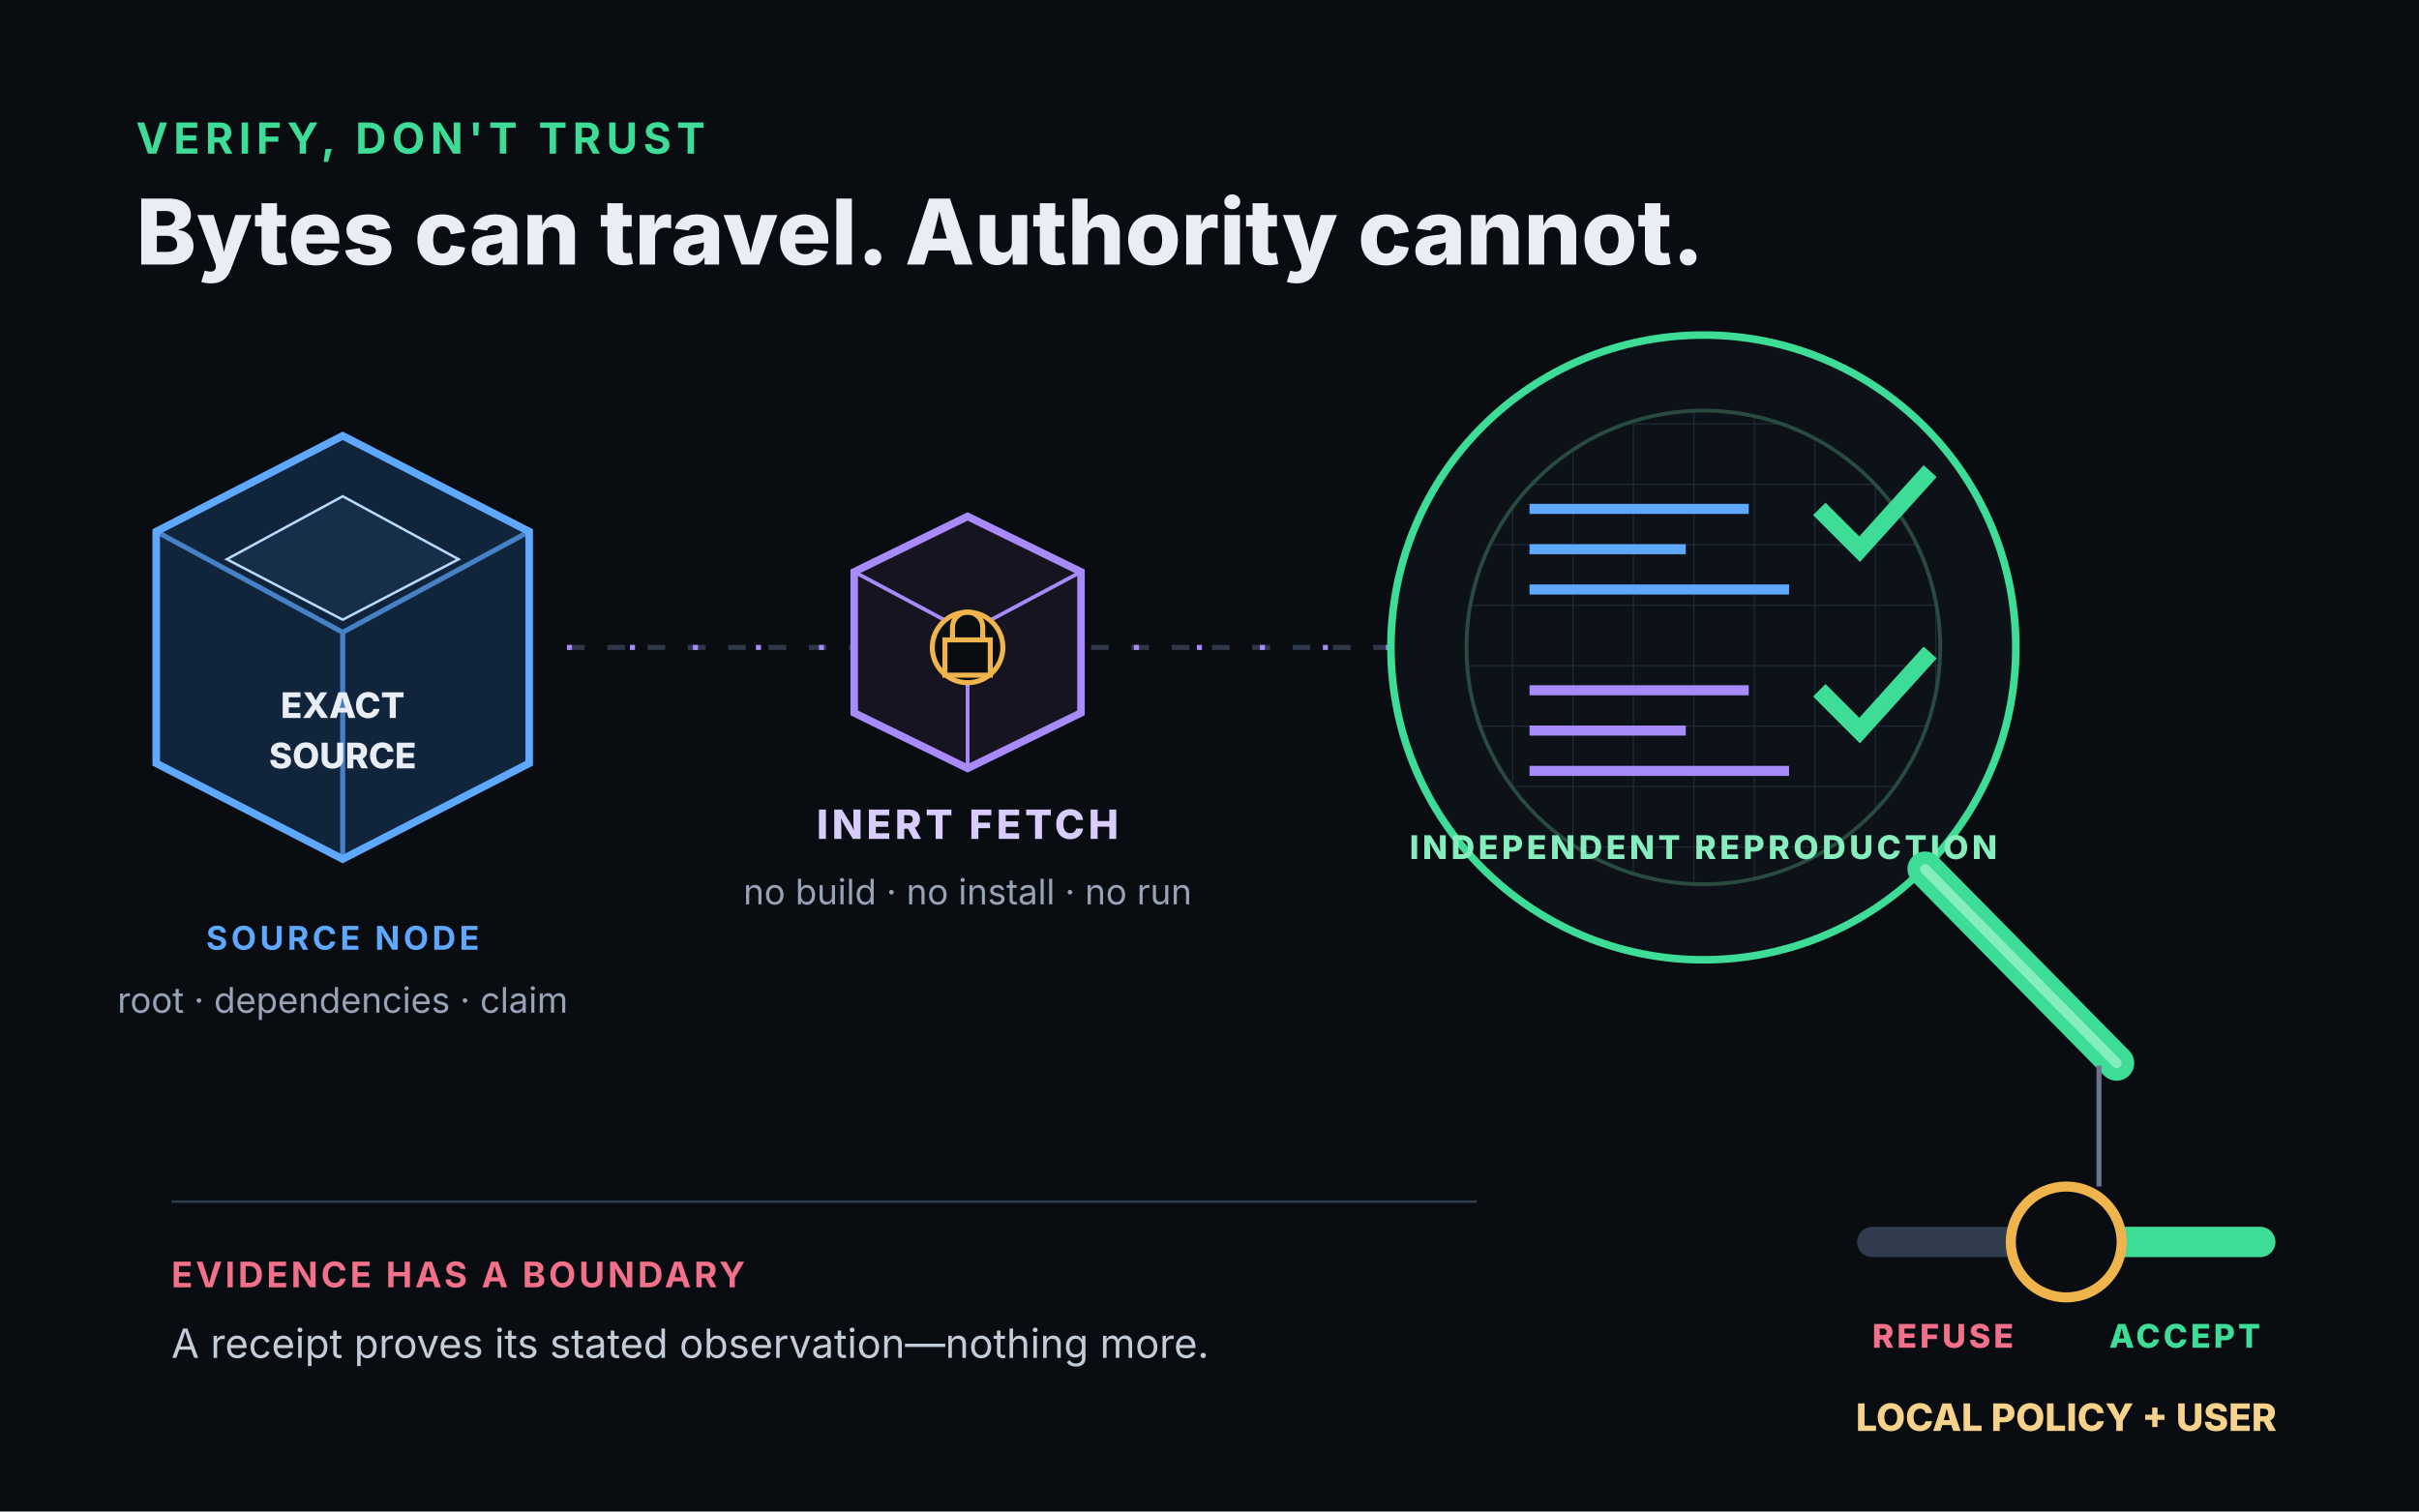
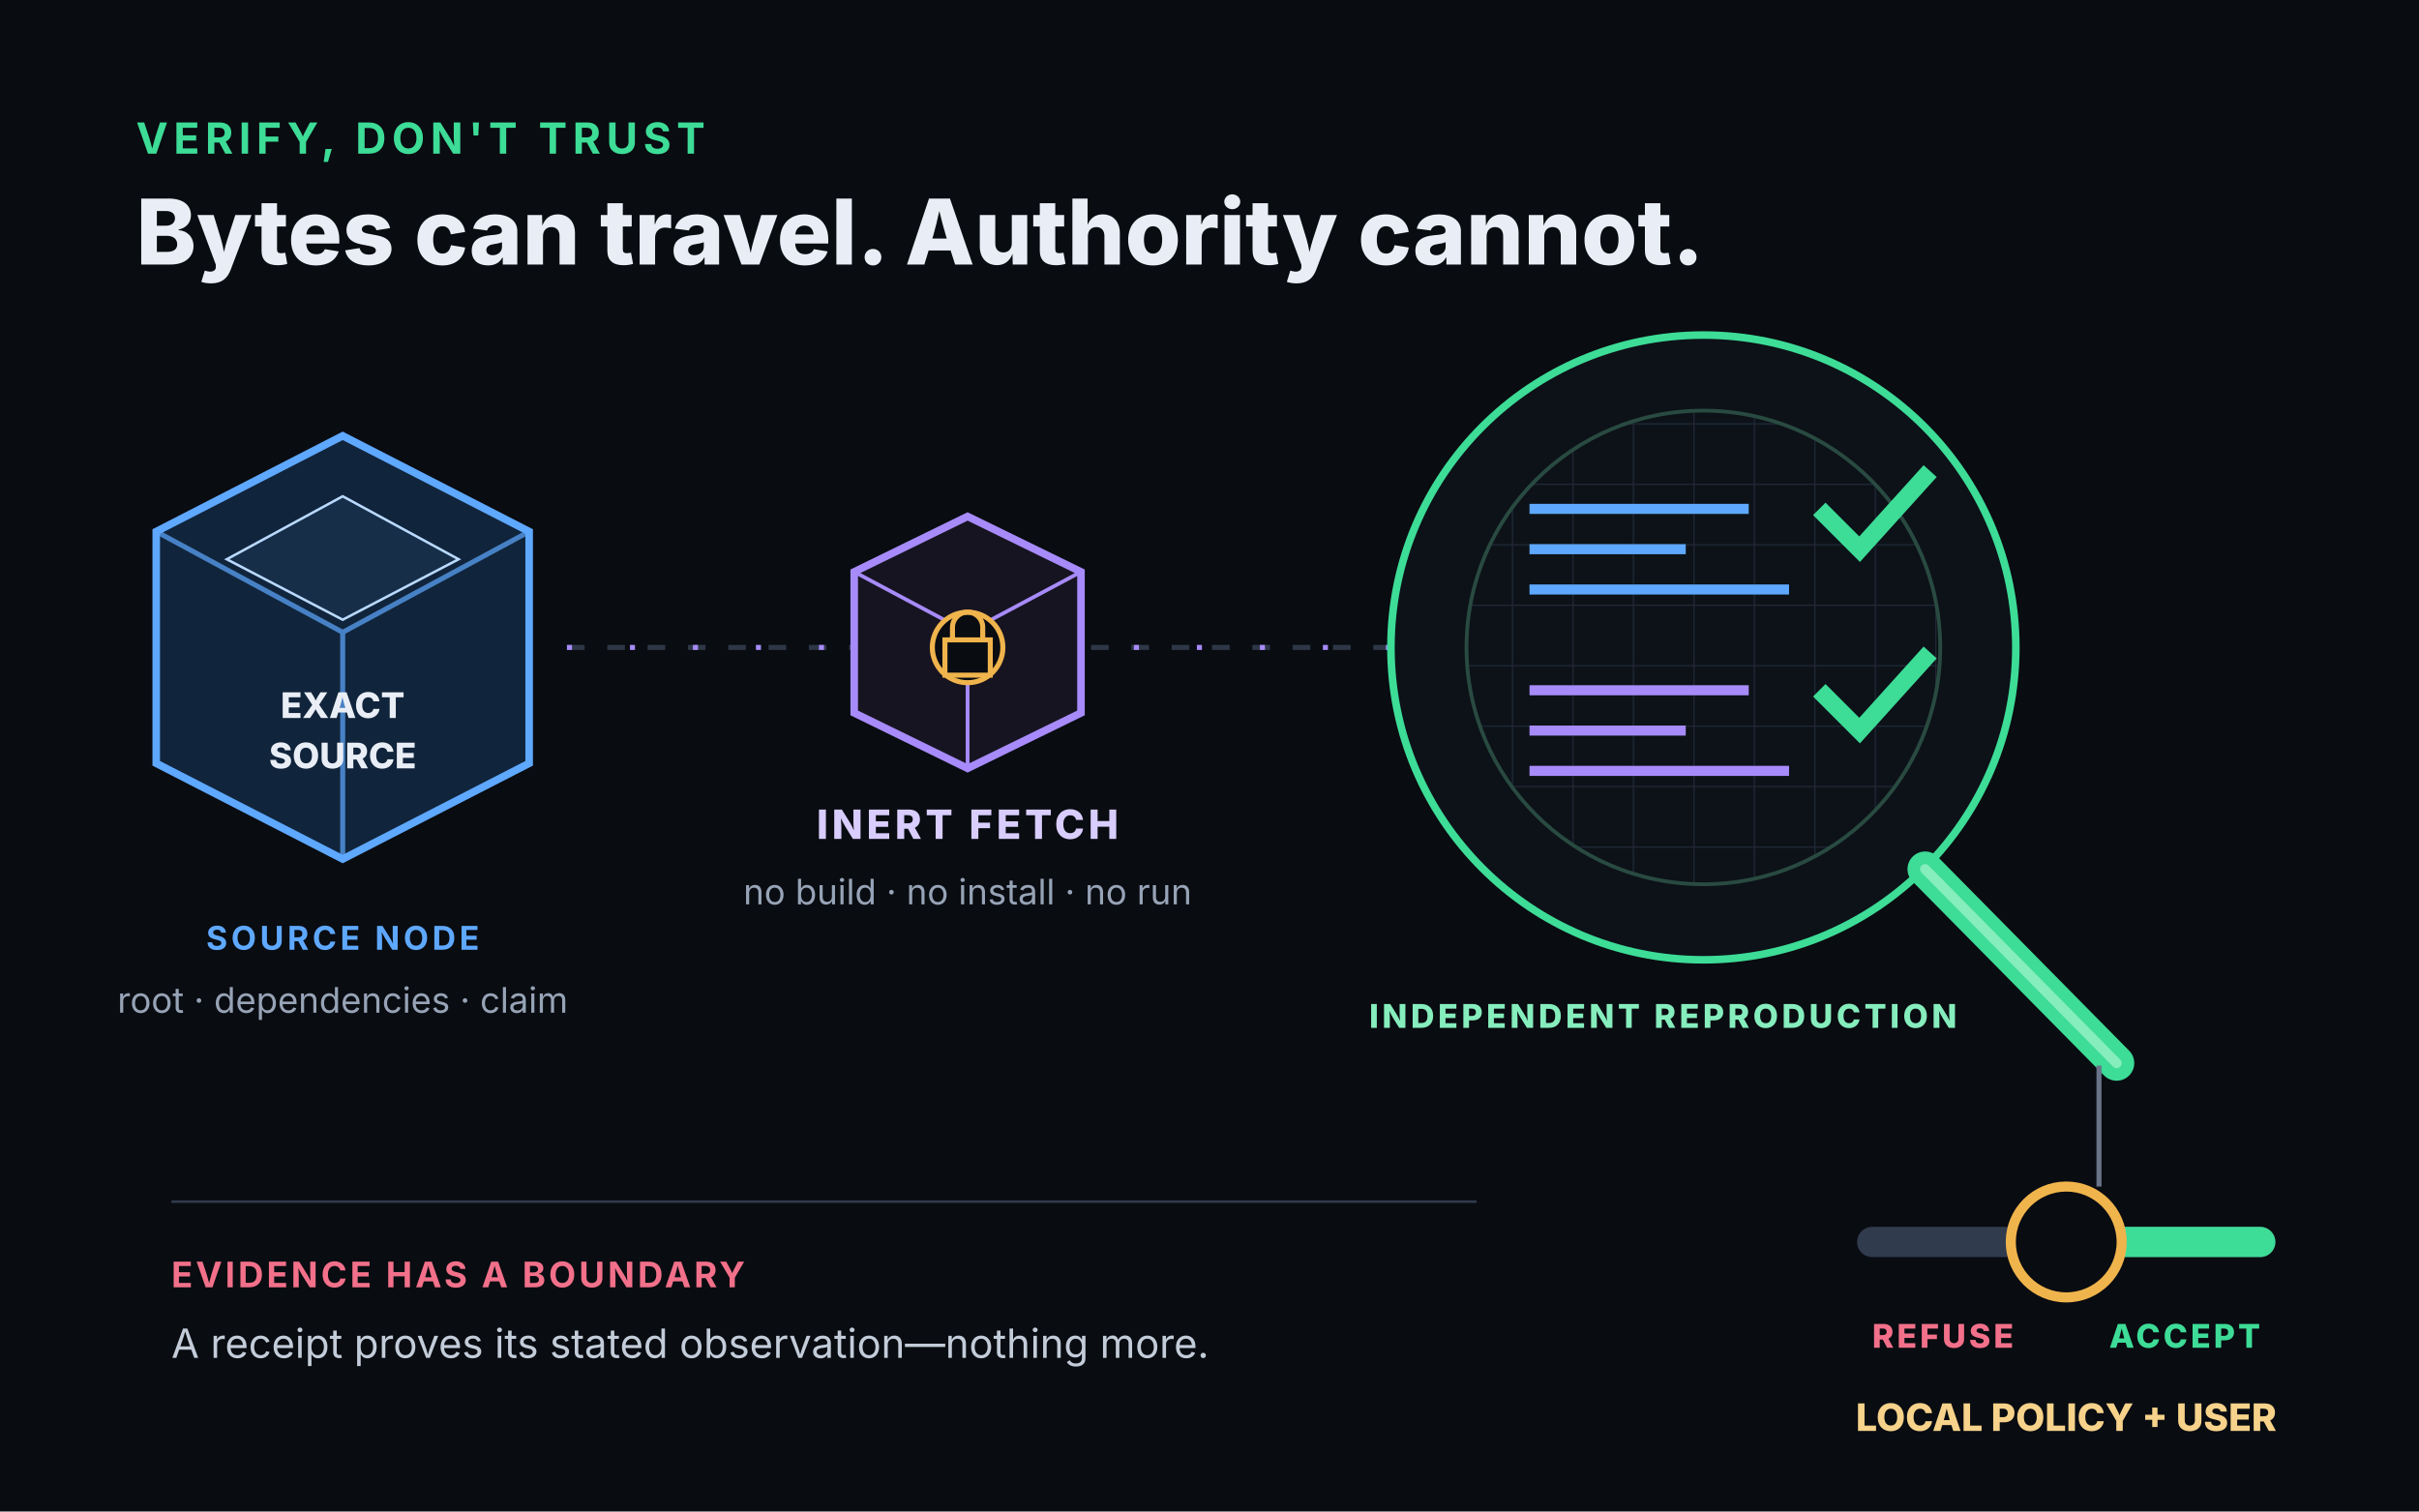
<svg xmlns="http://www.w3.org/2000/svg" width="960" height="600" viewBox="0 0 960 600" role="img" aria-labelledby="verification-title verification-desc">
  <defs>
    <pattern id="verification-grid" width="24" height="24" patternUnits="userSpaceOnUse">
      <path d="M24 0H0V24" fill="none" stroke="#202836" stroke-width="1" />
    </pattern>
  </defs>
  <rect width="960" height="600" fill="#090c11" />
  <g font-family="system-ui, -apple-system, BlinkMacSystemFont, 'Segoe UI', sans-serif">
    <text x="54" y="61" font-size="17" font-weight="750" letter-spacing="2.2" fill="#3ddc97">VERIFY, DON'T TRUST</text>
    <text x="54" y="105" font-size="36" font-weight="780" fill="#e9eef6">Bytes can travel. Authority cannot.</text>
    <g transform="translate(62 173)">
      <path d="M0 38L74 0L148 38V130L74 168L0 130Z" fill="#10243b" stroke="#5ea8ff" stroke-width="3" />
      <path d="M0 38L74 78L148 38M74 78V168" fill="none" stroke="#5ea8ff" stroke-width="2" opacity="0.7" />
      <path d="M28 49L74 24L120 49L74 73Z" fill="#172e49" stroke="#b9d9ff" />
      <text x="74" y="112" text-anchor="middle" font-size="14" font-weight="800" fill="#e9eef6">EXACT</text>
      <text x="74" y="132" text-anchor="middle" font-size="14" font-weight="800" fill="#e9eef6">SOURCE</text>
    </g>
    <text x="136" y="377" text-anchor="middle" font-size="13" font-weight="750" letter-spacing="1.4" fill="#5ea8ff">SOURCE NODE</text>
    <text x="136" y="402" text-anchor="middle" font-size="14" fill="#97a3b6">root · dependencies · claim</text>
    <path d="M225 257H583" stroke="#2d3747" stroke-width="2" stroke-dasharray="7 9" />
    <path d="M225 257H583" stroke="#a78bfa" stroke-width="2" stroke-dasharray="2 23" />
    <g transform="translate(339 205)">
      <path d="M0 22L45 0L90 22V78L45 100L0 78Z" fill="#171421" stroke="#a78bfa" stroke-width="3" />
      <path d="M0 22L45 46L90 22M45 46V100" fill="none" stroke="#a78bfa" stroke-width="1.5" />
      <circle cx="45" cy="52" r="14" fill="#090c11" stroke="#f0b44c" stroke-width="2" />
      <path d="M39 49V44A6 6 0 0 1 51 44V49M36 49H54V63H36Z" fill="none" stroke="#f0b44c" stroke-width="2" />
    </g>
    <text x="384" y="333" text-anchor="middle" font-size="16" font-weight="800" letter-spacing="1.5" fill="#d8cdfd">INERT FETCH</text>
    <text x="384" y="359" text-anchor="middle" font-size="14" fill="#97a3b6">no build · no install · no run</text>
    <circle cx="676" cy="257" r="124" fill="#0c1218" stroke="#3ddc97" stroke-width="3" />
    <circle cx="676" cy="257" r="94" fill="url(#verification-grid)" stroke="#294a40" stroke-width="1.5" />
    <path d="M607 202H694M607 218H669M607 234H710" stroke="#5ea8ff" stroke-width="4" />
    <path d="M607 274H694M607 290H669M607 306H710" stroke="#a78bfa" stroke-width="4" />
    <path d="M722 202L738 218L766 187" fill="none" stroke="#3ddc97" stroke-width="7" />
    <path d="M722 274L738 290L766 259" fill="none" stroke="#3ddc97" stroke-width="7" />
-     <text x="676" y="341" text-anchor="middle" font-size="13" font-weight="800" letter-spacing="1.4" fill="#86edbd">INDEPENDENT REPRODUCTION</text>
+     <text x="660" y="408" text-anchor="middle" font-size="13" font-weight="800" letter-spacing="1.4" fill="#86edbd">INDEPENDENT REPRODUCTION</text>
    <path d="M764 345L840 422" stroke="#3ddc97" stroke-width="14" stroke-linecap="round" />
    <path d="M764 345L840 422" stroke="#86edbd" stroke-width="4" stroke-linecap="round" />
    <path d="M833 423V471" stroke="#69748a" stroke-width="2" />
    <path d="M743 493H897" stroke="#313b4e" stroke-width="12" stroke-linecap="round" />
    <path d="M820 493H897" stroke="#3ddc97" stroke-width="12" stroke-linecap="round" />
    <circle cx="820" cy="493" r="22" fill="#090c11" stroke="#f0b44c" stroke-width="4" />
    <text x="743" y="535" font-size="13" font-weight="760" letter-spacing="1.2" fill="#f2708a">REFUSE</text>
    <text x="897" y="535" text-anchor="end" font-size="13" font-weight="760" letter-spacing="1.2" fill="#3ddc97">ACCEPT</text>
    <text x="820" y="568" text-anchor="middle" font-size="15" font-weight="760" fill="#f7d28a">LOCAL POLICY + USER</text>
    <g transform="translate(68 477)">
      <path d="M0 0H518" stroke="#313b4e" />
      <text x="0" y="34" font-size="14" font-weight="750" letter-spacing="1.2" fill="#f2708a">EVIDENCE HAS A BOUNDARY</text>
      <text x="0" y="62" font-size="16" fill="#c3ccd9">A receipt proves its stated observation—nothing more.</text>
    </g>
  </g>
</svg>
